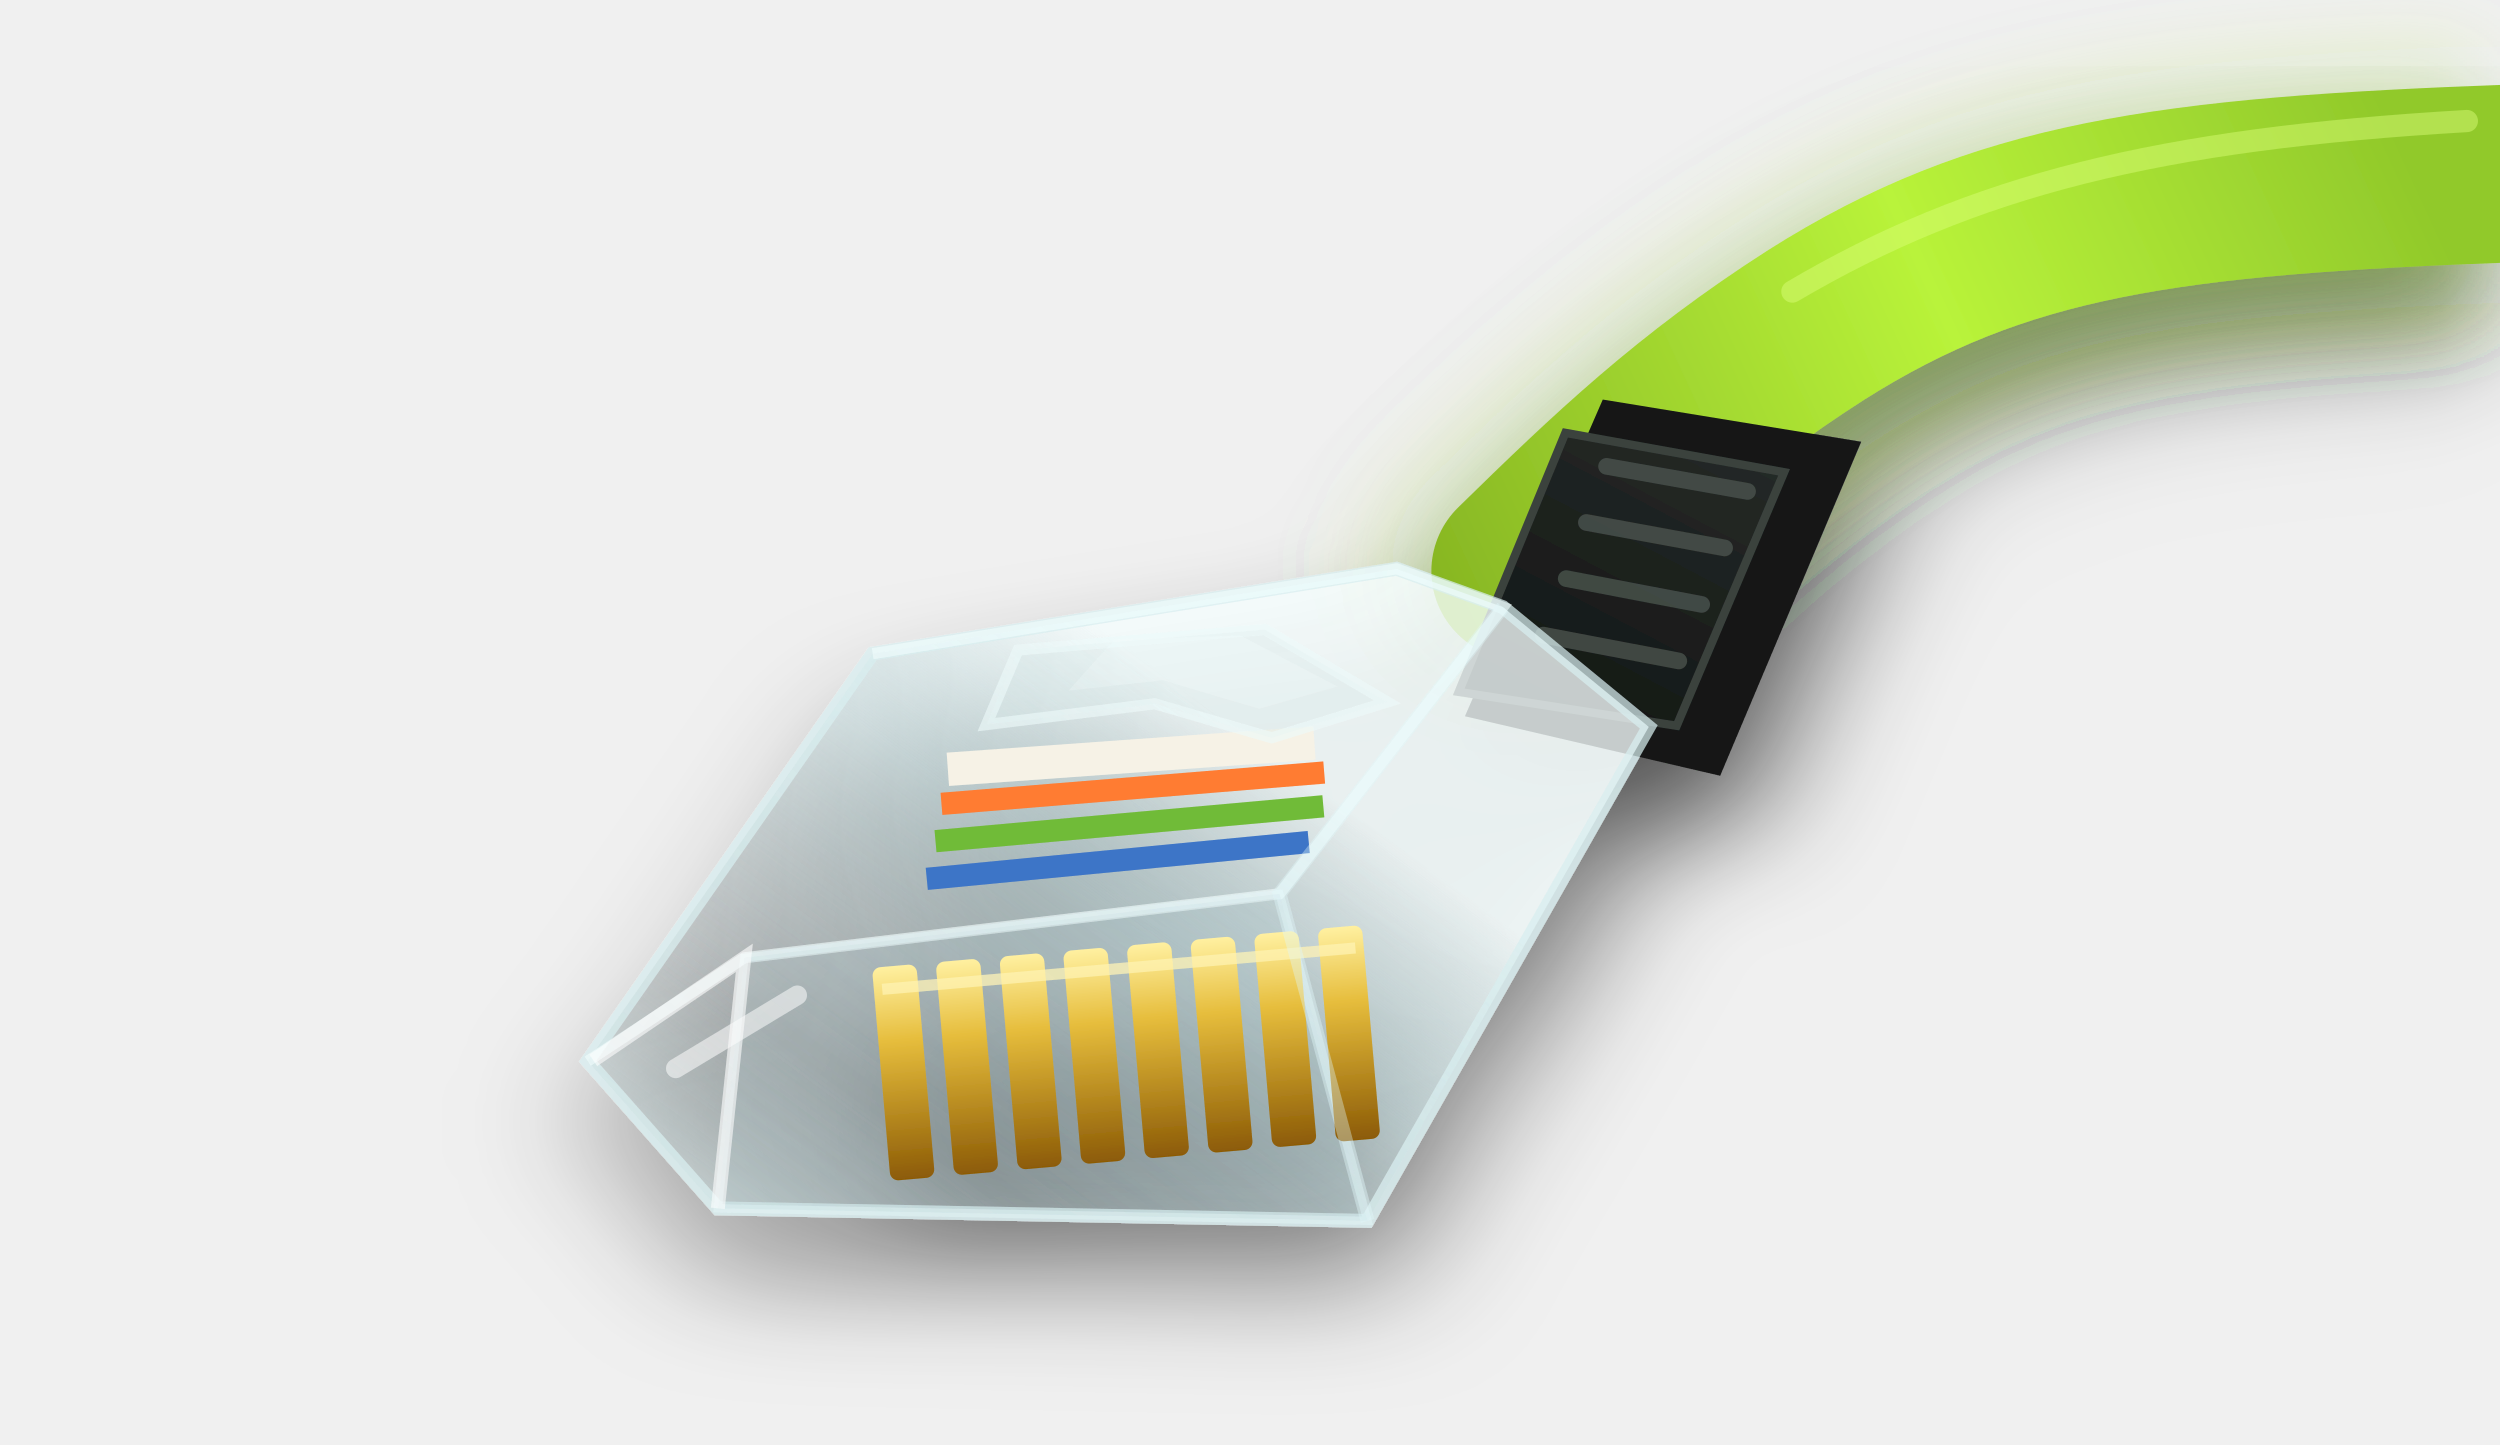
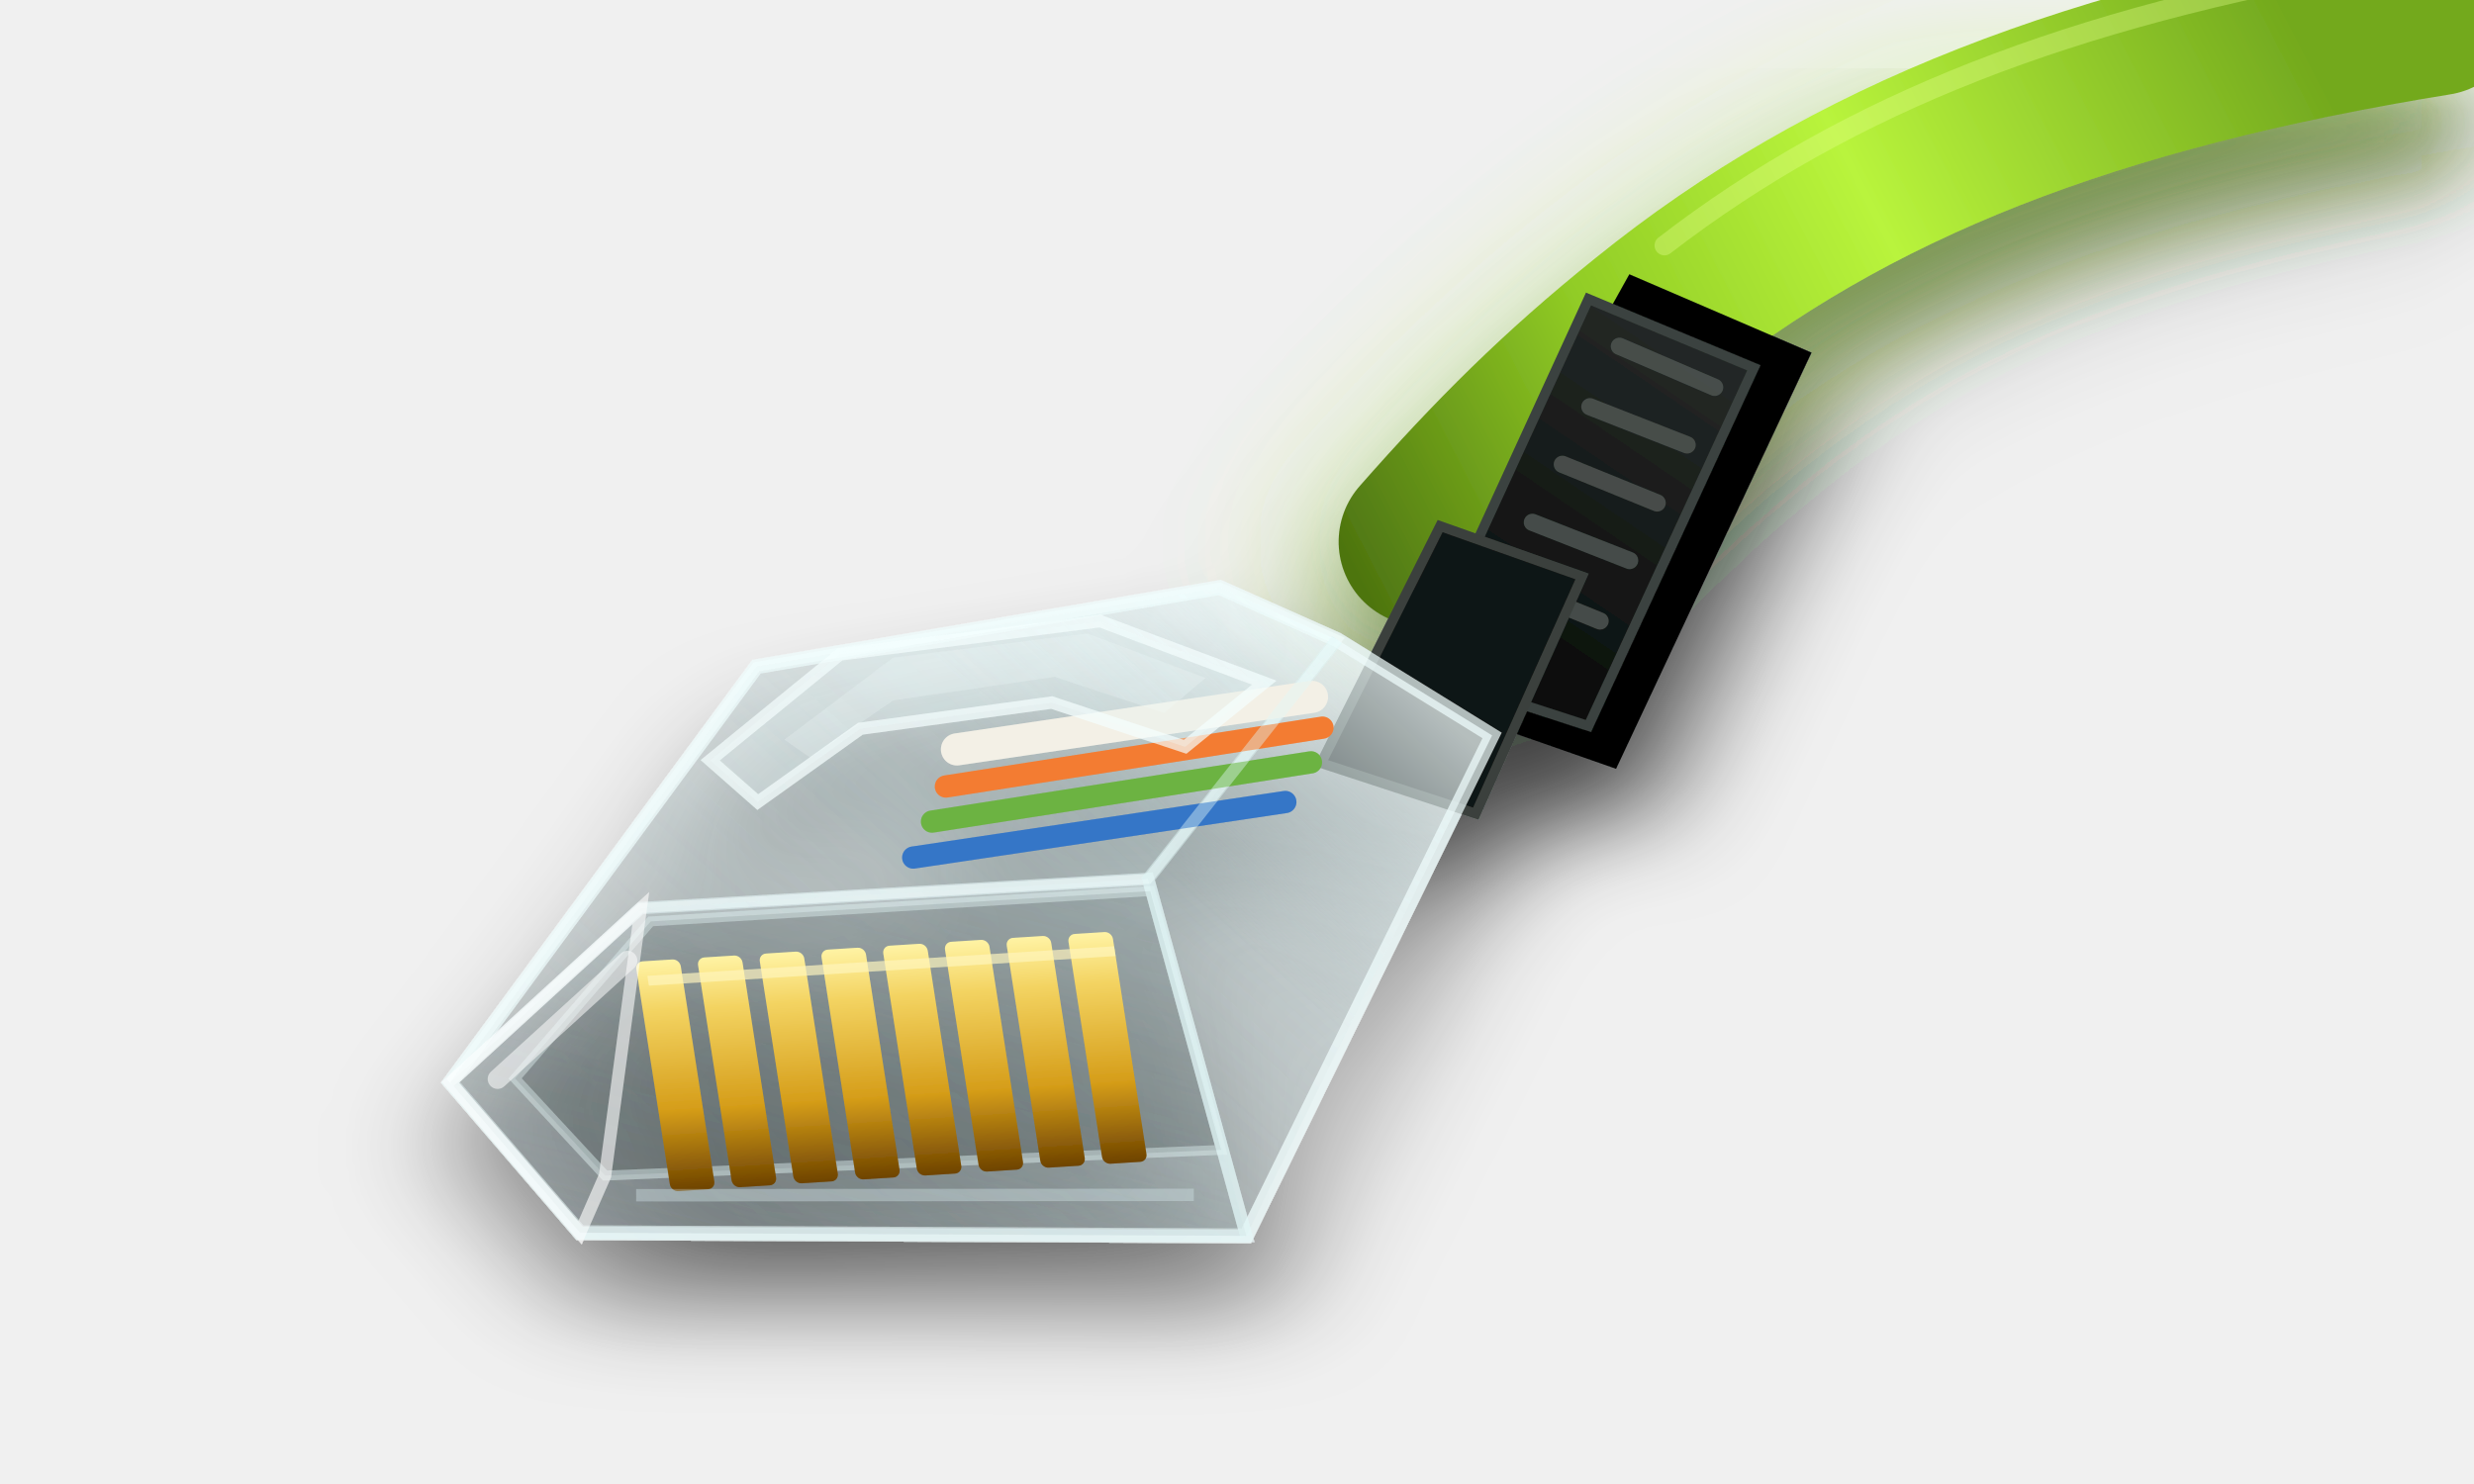
- <svg xmlns="http://www.w3.org/2000/svg" viewBox="0 0 900 520" fill="none">
+ <svg xmlns="http://www.w3.org/2000/svg" viewBox="0 0 1000 600" fill="none">
  <defs>
-     <linearGradient id="cable" x1="900" y1="130" x2="500" y2="250" gradientUnits="userSpaceOnUse">
-       <stop stop-color="#91c92b" />
-       <stop offset=".42" stop-color="#b9f33a" />
-       <stop offset="1" stop-color="#7fac1f" />
+     <linearGradient id="cableG" x1="980" y1="105" x2="560" y2="235" gradientUnits="userSpaceOnUse">
+       <stop stop-color="#73a91e" />
+       <stop offset=".42" stop-color="#b9f43c" />
+       <stop offset=".7" stop-color="#91cc25" />
+       <stop offset="1" stop-color="#4d7410" />
    </linearGradient>
-     <linearGradient id="boot" x1="590" y1="135" x2="435" y2="350" gradientUnits="userSpaceOnUse">
-       <stop stop-color="#252a27" />
-       <stop offset=".55" stop-color="#101312" />
-       <stop offset="1" stop-color="#050606" />
+     <linearGradient id="bootG" x1="690" y1="145" x2="520" y2="320" gradientUnits="userSpaceOnUse">
+       <stop stop-color="#232826" />
+       <stop offset=".5" stop-color="#0f1211" />
+       <stop offset="1" stop-color="#030404" />
    </linearGradient>
-     <linearGradient id="glass" x1="420" y1="225" x2="220" y2="430" gradientUnits="userSpaceOnUse">
-       <stop stop-color="#f7ffff" stop-opacity=".78" />
-       <stop offset=".28" stop-color="#b9d5d8" stop-opacity=".42" />
-       <stop offset=".65" stop-color="#516164" stop-opacity=".24" />
-       <stop offset="1" stop-color="#e9ffff" stop-opacity=".52" />
+     <linearGradient id="plugTop" x1="520" y1="210" x2="250" y2="420" gradientUnits="userSpaceOnUse">
+       <stop stop-color="#f4ffff" stop-opacity=".72" />
+       <stop offset=".35" stop-color="#b5cacc" stop-opacity=".34" />
+       <stop offset="1" stop-color="#536164" stop-opacity=".22" />
    </linearGradient>
-     <linearGradient id="gold" x1="0" y1="0" x2="0" y2="1">
-       <stop stop-color="#fff0a0" />
-       <stop offset=".35" stop-color="#e6bd3c" />
-       <stop offset="1" stop-color="#8c5b06" />
+     <linearGradient id="plugSide" x1="400" y1="300" x2="300" y2="520" gradientUnits="userSpaceOnUse">
+       <stop stop-color="#d8e9eb" stop-opacity=".46" />
+       <stop offset="1" stop-color="#637174" stop-opacity=".22" />
    </linearGradient>
-     <filter id="shadow" x="-30%" y="-30%" width="180%" height="200%">
-       <feDropShadow dx="0" dy="24" stdDeviation="22" flood-color="#000" flood-opacity=".65" />
+     <linearGradient id="goldG" x1="0" y1="0" x2="0" y2="1">
+       <stop stop-color="#fff3a4" />
+       <stop offset=".22" stop-color="#f3d361" />
+       <stop offset=".65" stop-color="#d59d19" />
+       <stop offset="1" stop-color="#6e4300" />
+     </linearGradient>
+     <filter id="ds" x="-40%" y="-40%" width="200%" height="220%">
+       <feDropShadow dx="0" dy="28" stdDeviation="22" flood-color="#000" flood-opacity=".72" />
    </filter>
-     <filter id="glow" x="-100%" y="-100%" width="300%" height="300%">
-       <feGaussianBlur stdDeviation="18" />
+     <filter id="glow" x="-120%" y="-120%" width="340%" height="340%">
+       <feGaussianBlur stdDeviation="22" />
    </filter>
  </defs>
-   <g filter="url(#shadow)" transform="rotate(-8 520 270)">
-     <path d="M930 118C805 105 745 105 674 137C626 159 594 182 556 210" stroke="#9ddc2b" stroke-opacity=".18" stroke-width="92" stroke-linecap="round" filter="url(#glow)" />
-     <path d="M930 118C805 105 745 105 674 137C626 159 594 182 556 210" stroke="url(#cable)" stroke-width="64" stroke-linecap="round" />
-     <path d="M916 97C805 88 737 95 667 124" stroke="#dcff7b" stroke-opacity=".45" stroke-width="8" stroke-linecap="round" />
-     <path d="M594 153L684 181L617 293L529 259Z" fill="#151817" />
-     <path d="M579 163L655 188L604 273L528 250Z" fill="url(#boot)" stroke="#3b423e" stroke-width="3" />
-     <path d="M592 177L641 193M582 196L630 212M572 215L619 231M561 234L608 250" stroke="#4d5550" stroke-width="6" stroke-linecap="round" opacity=".75" />
-     <path d="M548 222L594 272L469 434L238 397L199 338L321 207L512 203Z" fill="url(#glass)" stroke="#d9eef0" stroke-opacity=".72" stroke-width="5" />
-     <path d="M321 207L512 203L548 222L454 313L260 309L199 338" stroke="#f3ffff" stroke-opacity=".56" stroke-width="4" />
-     <path d="M260 309L454 313L469 434L238 397Z" fill="#a9c7ca" fill-opacity=".18" stroke="#e7fbfd" stroke-opacity=".38" stroke-width="3" />
-     <path d="M474 261L342 252" stroke="#f6f2e6" stroke-width="12" />
-     <path d="M476 272L338 264" stroke="#ff7b31" stroke-width="8" />
-     <path d="M474 284L334 277" stroke="#70bb37" stroke-width="8" />
-     <path d="M467 296L329 290" stroke="#3c74c7" stroke-width="8" />
-     <g transform="translate(305 319) rotate(3)">
-       <rect x="0" y="0" width="16" height="77" rx="3" fill="url(#gold)" />
-       <rect x="23" y="0" width="16" height="77" rx="3" fill="url(#gold)" />
-       <rect x="46" y="0" width="16" height="77" rx="3" fill="url(#gold)" />
-       <rect x="69" y="0" width="16" height="77" rx="3" fill="url(#gold)" />
-       <rect x="92" y="0" width="16" height="77" rx="3" fill="url(#gold)" />
-       <rect x="115" y="0" width="16" height="77" rx="3" fill="url(#gold)" />
-       <rect x="138" y="0" width="16" height="77" rx="3" fill="url(#gold)" />
-       <rect x="161" y="0" width="16" height="77" rx="3" fill="url(#gold)" />
-       <path d="M3 8H174" stroke="#fff4b5" stroke-width="4" opacity=".7" />
+   <g filter="url(#ds)" transform="rotate(-10 565 300)">
+     <path d="M1030 82C889 80 786 100 694 151C654 173 624 194 589 222" stroke="#baff39" stroke-opacity=".16" stroke-width="108" stroke-linecap="round" filter="url(#glow)" />
+     <path d="M1030 82C889 80 786 100 694 151C654 173 624 194 589 222" stroke="url(#cableG)" stroke-width="68" stroke-linecap="round" />
+     <path d="M1008 59C884 59 790 77 706 121" stroke="#e5ff91" stroke-opacity=".35" stroke-width="8" stroke-linecap="round" />
+     <path d="M690 130L757 174L650 326L568 280Z" fill="#050606" />
+     <path d="M672 137L733 176L642 307L578 273Z" fill="url(#bootG)" stroke="#3b423f" stroke-width="4" />
+     <g stroke="#4d5551" stroke-width="7" stroke-linecap="round" opacity=".85">
+       <path d="M681 158L716 181" />
+       <path d="M665 180L701 202" />
+       <path d="M650 201L685 223" />
+       <path d="M634 222L670 244" />
+       <path d="M619 244L654 266" />
    </g>
-     <path d="M373 213L462 218L502 250L459 257L419 239L358 238Z" fill="#d7e8e9" fill-opacity=".35" stroke="#edfafa" stroke-opacity=".6" stroke-width="4" />
-     <path d="M408 214L453 219L485 242L456 246L423 231L389 230Z" fill="#f7ffff" fill-opacity=".22" />
-     <path d="M201 338L260 309L238 397" stroke="#fff" stroke-opacity=".55" stroke-width="5" />
-     <path d="M469 434L454 313L548 222" stroke="#dff8fa" stroke-opacity=".38" stroke-width="5" />
-     <path d="M230 345L277 325" stroke="#fff" stroke-opacity=".48" stroke-width="7" stroke-linecap="round" />
+     <path d="M597 217L650 247L591 334L533 303Z" fill="#111413" stroke="#3a413d" stroke-width="4" />
+     <path d="M548 255L603 304L470 486L205 438L164 369L315 225L505 226Z" fill="url(#plugTop)" stroke="#eefcfd" stroke-opacity=".72" stroke-width="6" />
+     <path d="M164 369L205 438L470 486L456 337L252 313Z" fill="url(#plugSide)" stroke="#e7f8fa" stroke-opacity=".52" stroke-width="5" />
+     <path d="M315 225L505 226L548 255L456 337L252 313L164 369Z" fill="#e9ffff" fill-opacity=".08" stroke="#f4ffff" stroke-opacity=".5" stroke-width="4" />
+     <g stroke-linecap="round">
+       <path d="M534 276L389 272" stroke="#f3f0e6" stroke-width="13" />
+       <path d="M536 289L382 286" stroke="#f37b31" stroke-width="9" />
+       <path d="M529 302L374 299" stroke="#6cb343" stroke-width="9" />
+       <path d="M516 316L364 312" stroke="#3676c7" stroke-width="9" />
+     </g>
+     <path d="M255 319L456 342L466 450L219 417L190 372Z" fill="#293235" fill-opacity=".2" stroke="#e5f7f8" stroke-opacity=".38" stroke-width="4" />
+     <g transform="matrix(.994 .111 -.02 1 246 334)">
+       <rect x="0" y="0" width="18" height="94" rx="3" fill="url(#goldG)" />
+       <rect x="25" y="0" width="18" height="94" rx="3" fill="url(#goldG)" />
+       <rect x="50" y="0" width="18" height="94" rx="3" fill="url(#goldG)" />
+       <rect x="75" y="0" width="18" height="94" rx="3" fill="url(#goldG)" />
+       <rect x="100" y="0" width="18" height="94" rx="3" fill="url(#goldG)" />
+       <rect x="125" y="0" width="18" height="94" rx="3" fill="url(#goldG)" />
+       <rect x="150" y="0" width="18" height="94" rx="3" fill="url(#goldG)" />
+       <rect x="175" y="0" width="18" height="94" rx="3" fill="url(#goldG)" />
+       <path d="M4 8H193" stroke="#fff6be" stroke-width="4" opacity=".65" />
+     </g>
+     <path d="M349 226L455 231L516 267L480 287L430 260L352 257L306 279L290 259Z" fill="#e3f1f2" fill-opacity=".32" stroke="#f5ffff" stroke-opacity=".68" stroke-width="5" />
+     <path d="M370 231L449 235L493 261L474 272L433 250L367 248L330 265L321 256Z" fill="#f8ffff" fill-opacity=".2" />
+     <path d="M164 369L252 313L219 417L205 438Z" stroke="#fff" stroke-opacity=".55" stroke-width="5" />
+     <path d="M470 486L456 337L548 255" stroke="#dff7f9" stroke-opacity=".42" stroke-width="5" />
+     <path d="M183 371L243 333" stroke="#fff" stroke-opacity=".5" stroke-width="8" stroke-linecap="round" />
+     <path d="M230 427L452 466" stroke="#d9eef0" stroke-opacity=".3" stroke-width="5" />
  </g>
</svg>
